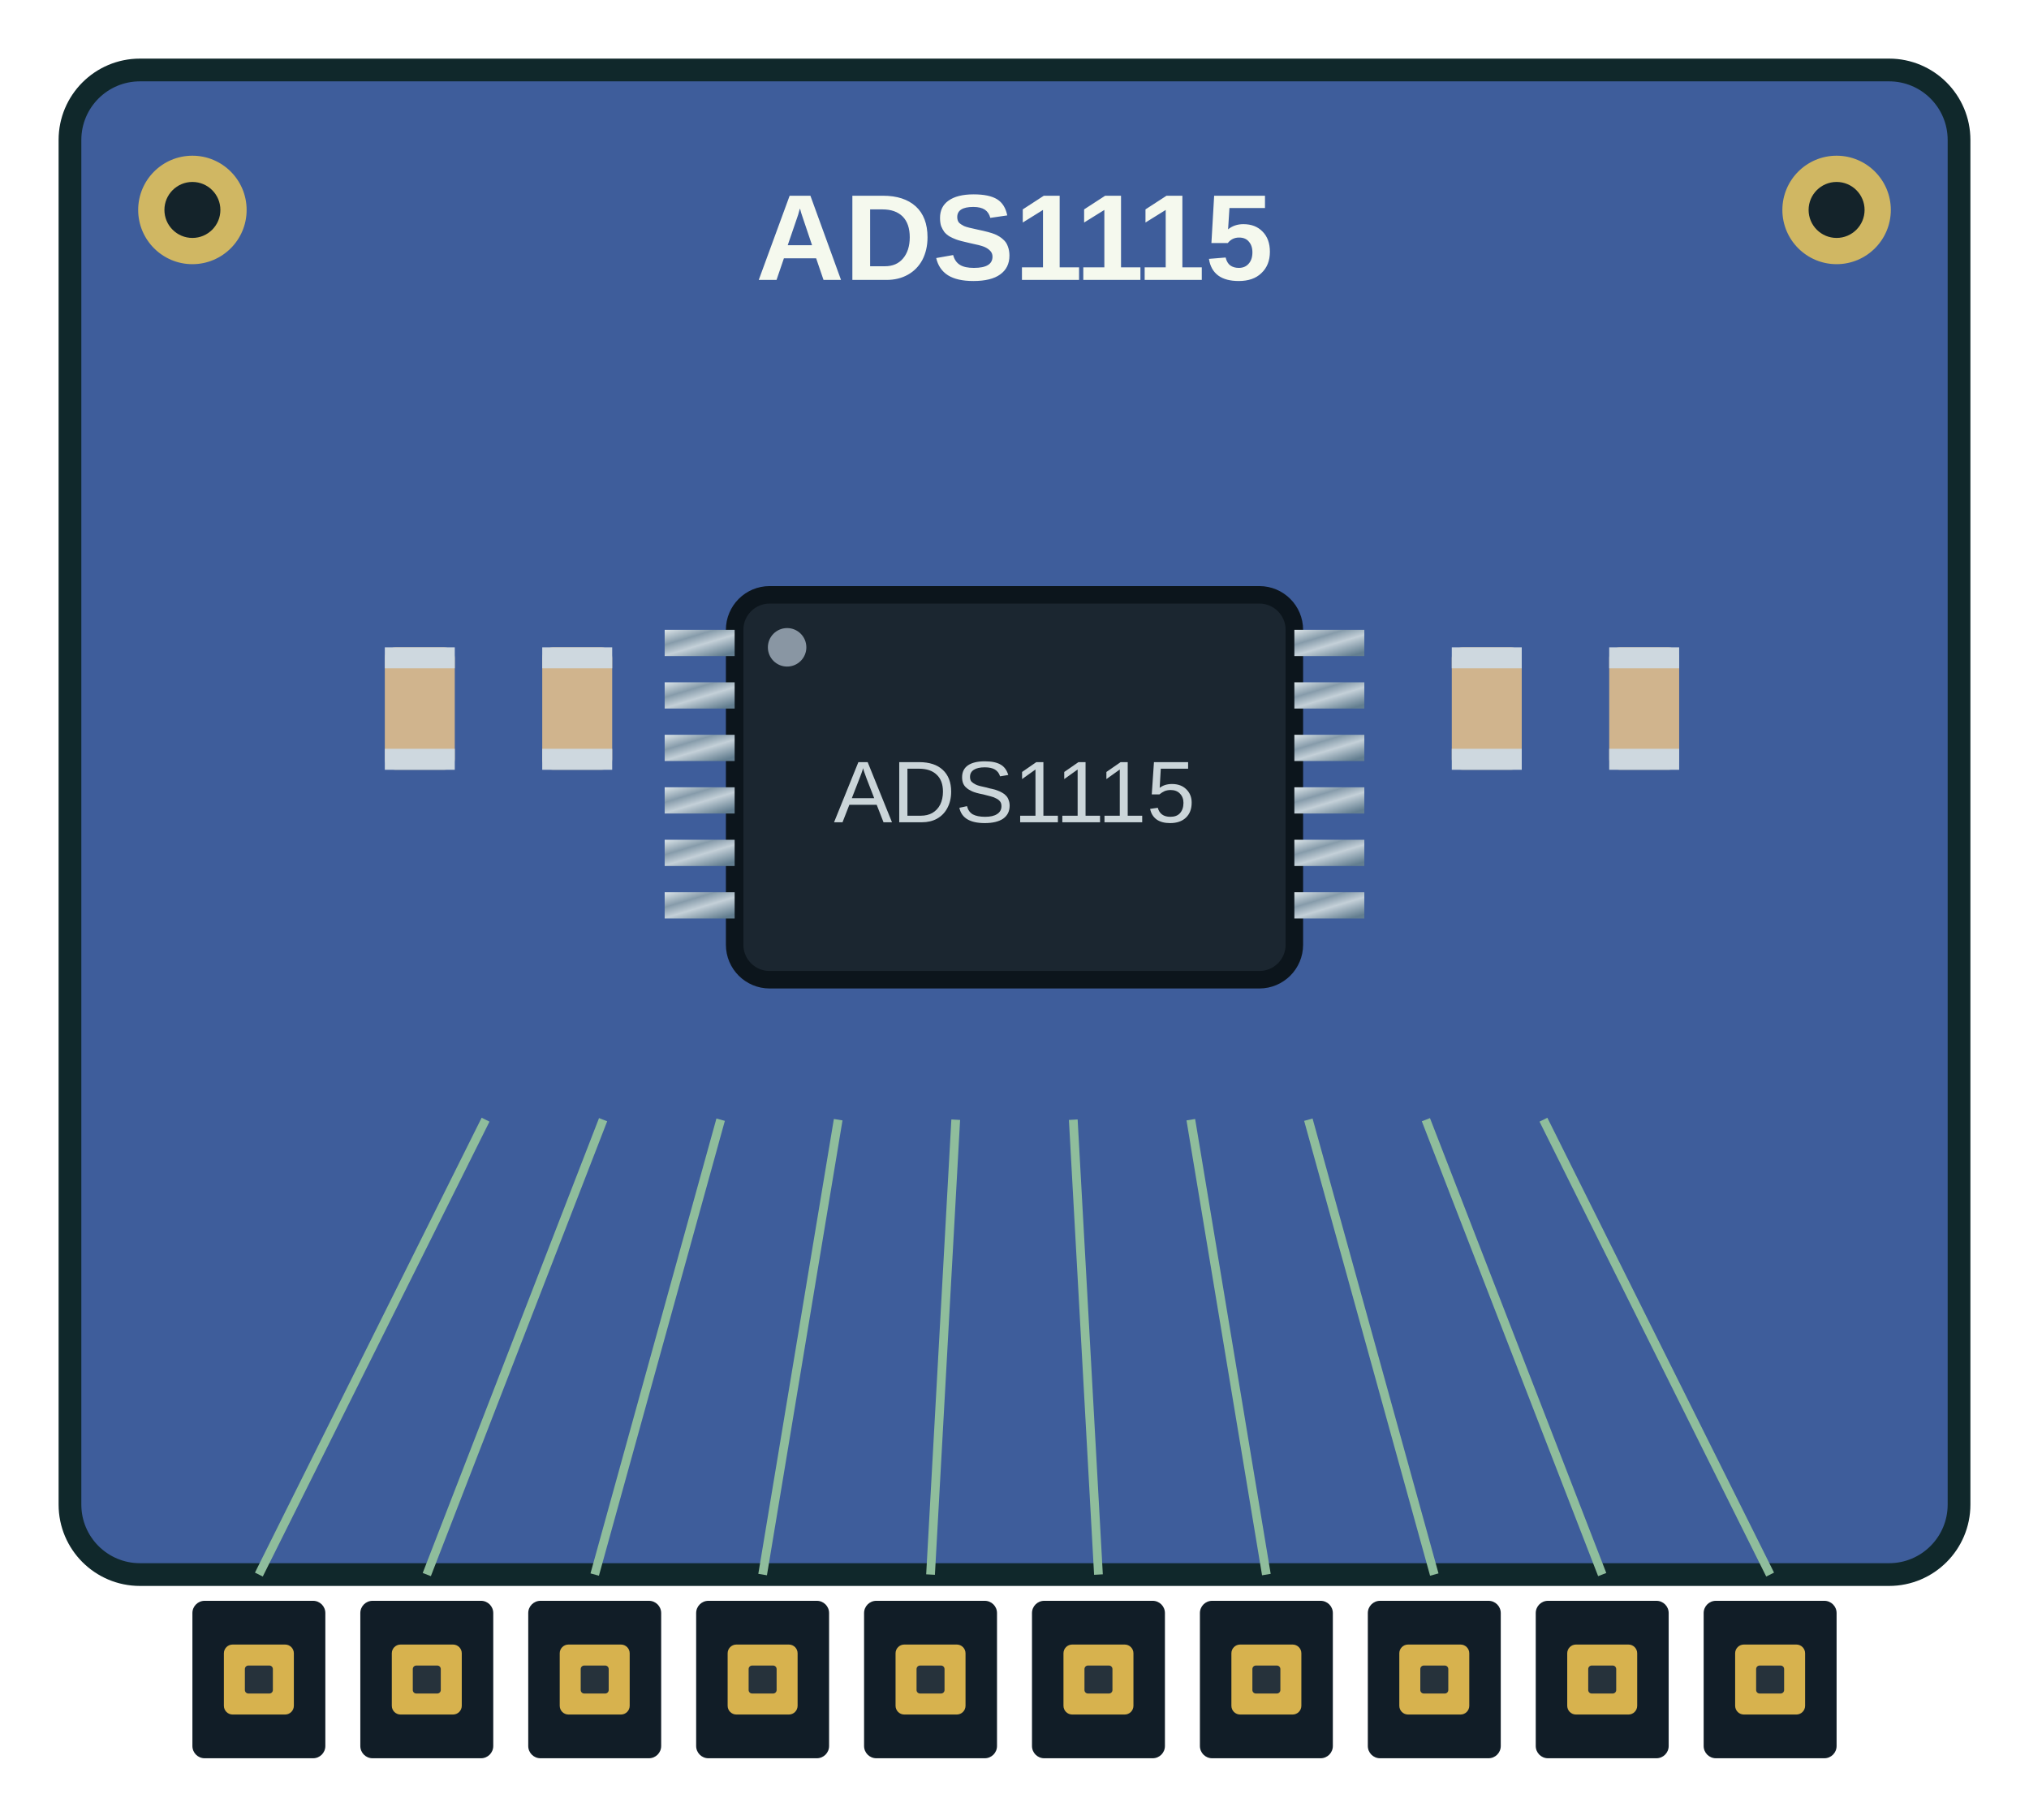
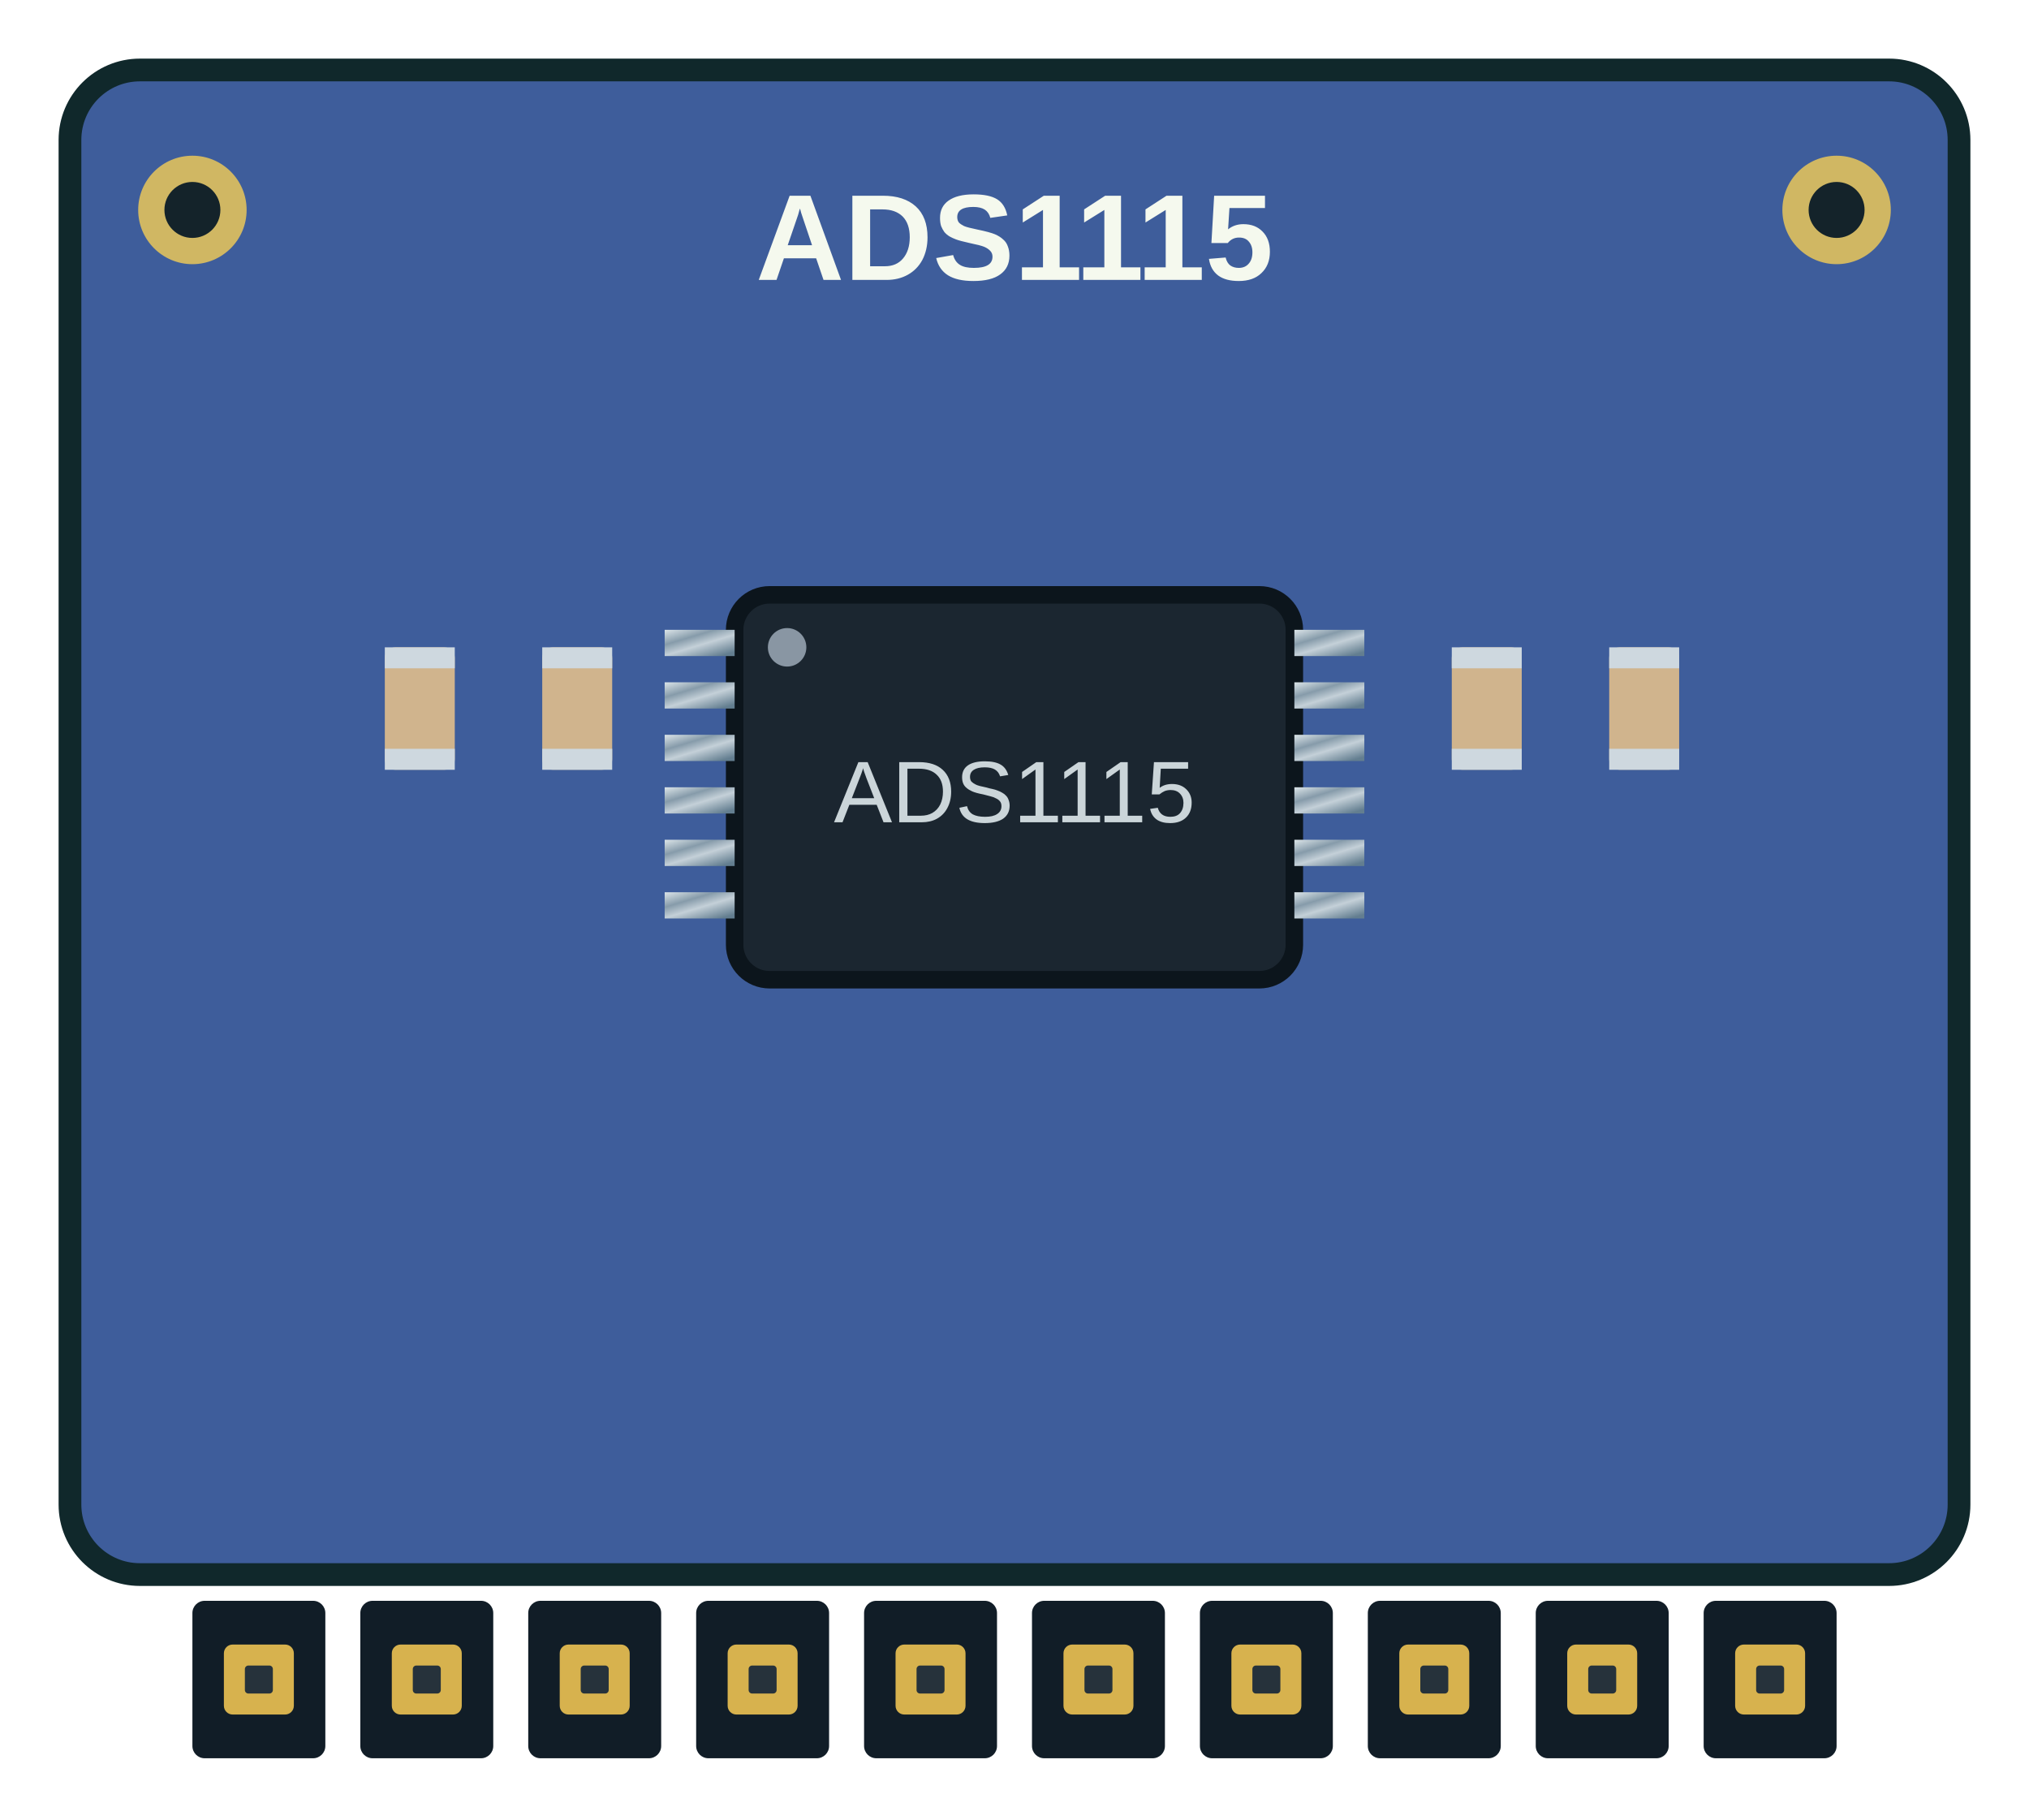
<svg xmlns="http://www.w3.org/2000/svg" width="116" height="104" viewBox="0 0 116 104">
  <defs>
    <linearGradient id="clear-epoxy" x2="1" y2=".2">
      <stop stop-color="#d6e9ec" stop-opacity=".8" />
      <stop offset=".35" stop-color="#eef9fc" stop-opacity=".55" />
      <stop offset=".7" stop-color="#a6c1cb" stop-opacity=".65" />
      <stop offset="1" stop-color="#607c8c" stop-opacity=".9" />
    </linearGradient>
    <linearGradient id="black-plastic" x2="1" y2="0">
      <stop stop-color="#131c23" />
      <stop offset=".4" stop-color="#46515b" />
      <stop offset="1" stop-color="#152029" />
    </linearGradient>
    <linearGradient id="metal" x2=".8" y2="1">
      <stop stop-color="#dce5e9" />
      <stop offset=".35" stop-color="#869baa" />
      <stop offset=".6" stop-color="#c4d0d8" />
      <stop offset="1" stop-color="#637e90" />
    </linearGradient>
    <linearGradient id="cap" x2=".3" y2="1">
      <stop stop-color="#748a99" />
      <stop offset="1" stop-color="#17232e" />
    </linearGradient>
    <linearGradient id="green" x2="0" y2="1">
      <stop stop-color="#28765c" />
      <stop offset="1" stop-color="#164c3b" />
    </linearGradient>
    <radialGradient id="lens" cx=".3" cy=".25">
      <stop stop-color="#f1fcff" />
      <stop offset=".35" stop-color="#b9dfed" stop-opacity=".9" />
      <stop offset="1" stop-color="#688f9d" stop-opacity=".8" />
    </radialGradient>
  </defs>
  <rect x="4" y="4" width="108" height="86" rx="4" fill="#3e5d9b" stroke="#10282b" stroke-width="1.3" />
  <circle cx="11" cy="12" r="3.1" fill="#d0b763" />
  <circle cx="11" cy="12" r="1.6" fill="#14232a" />
  <circle cx="105" cy="12" r="3.1" fill="#d0b763" />
  <circle cx="105" cy="12" r="1.6" fill="#14232a" />
-   <path d="M14.8 90L27.76 64" fill="none" stroke="#8fbd9c" stroke-width="0.5" />
-   <path d="M24.4 90L34.48 64" fill="none" stroke="#8fbd9c" stroke-width="0.5" />
-   <path d="M34 90L41.2 64" fill="none" stroke="#8fbd9c" stroke-width="0.5" />
-   <path d="M43.6 90L47.92 64" fill="none" stroke="#8fbd9c" stroke-width="0.5" />
-   <path d="M53.2 90L54.64 64" fill="none" stroke="#8fbd9c" stroke-width="0.5" />
-   <path d="M62.8 90L61.36 64" fill="none" stroke="#8fbd9c" stroke-width="0.5" />
-   <path d="M72.4 90L68.08 64" fill="none" stroke="#8fbd9c" stroke-width="0.5" />
-   <path d="M82 90L74.8 64" fill="none" stroke="#8fbd9c" stroke-width="0.5" />
-   <path d="M91.6 90L81.52 64" fill="none" stroke="#8fbd9c" stroke-width="0.5" />
-   <path d="M101.2 90L88.24 64" fill="none" stroke="#8fbd9c" stroke-width="0.5" />
  <g>
    <rect x="42" y="34" width="32" height="22" rx="2" fill="#1b2630" stroke="#0c151c" stroke-width="1" />
    <rect x="38" y="36" width="4" height="1.5" rx="0" fill="url(#metal)" />
    <rect x="74" y="36" width="4" height="1.5" rx="0" fill="url(#metal)" />
    <rect x="38" y="39" width="4" height="1.5" rx="0" fill="url(#metal)" />
    <rect x="74" y="39" width="4" height="1.5" rx="0" fill="url(#metal)" />
    <rect x="38" y="42" width="4" height="1.5" rx="0" fill="url(#metal)" />
    <rect x="74" y="42" width="4" height="1.5" rx="0" fill="url(#metal)" />
    <rect x="38" y="45" width="4" height="1.5" rx="0" fill="url(#metal)" />
    <rect x="74" y="45" width="4" height="1.5" rx="0" fill="url(#metal)" />
    <rect x="38" y="48" width="4" height="1.5" rx="0" fill="url(#metal)" />
    <rect x="74" y="48" width="4" height="1.5" rx="0" fill="url(#metal)" />
    <rect x="38" y="51" width="4" height="1.5" rx="0" fill="url(#metal)" />
    <rect x="74" y="51" width="4" height="1.5" rx="0" fill="url(#metal)" />
    <circle cx="45" cy="37" r="1.1" fill="#8996a3" />
    <text x="58" y="47" fill="#cbd5d9" font-family="Arial, sans-serif" font-size="5" text-anchor="middle">ADS1115</text>
    <rect x="22" y="37" width="4" height="7" rx="0.6" fill="#d0b48d" />
    <rect x="22" y="37" width="4" height="1.2" rx="0" fill="#ced8df" />
    <rect x="22" y="42.8" width="4" height="1.2" rx="0" fill="#ced8df" />
    <rect x="31" y="37" width="4" height="7" rx="0.6" fill="#d0b48d" />
    <rect x="31" y="37" width="4" height="1.2" rx="0" fill="#ced8df" />
    <rect x="31" y="42.8" width="4" height="1.2" rx="0" fill="#ced8df" />
    <rect x="83" y="37" width="4" height="7" rx="0.6" fill="#d0b48d" />
    <rect x="83" y="37" width="4" height="1.2" rx="0" fill="#ced8df" />
    <rect x="83" y="42.8" width="4" height="1.2" rx="0" fill="#ced8df" />
    <rect x="92" y="37" width="4" height="7" rx="0.6" fill="#d0b48d" />
    <rect x="92" y="37" width="4" height="1.2" rx="0" fill="#ced8df" />
    <rect x="92" y="42.8" width="4" height="1.2" rx="0" fill="#ced8df" />
  </g>
  <text x="58" y="16" fill="#f5f9ee" font-family="Arial, sans-serif" font-size="7" text-anchor="middle" font-weight="600">ADS1115</text>
  <g data-pin="VCC" data-x="14.800000000000004" data-y="96">
    <rect x="11" y="91.5" width="7.6" height="9" rx="0.7" fill="#111d27" />
    <rect x="12.8" y="94" width="4" height="4" rx="0.5" fill="#d7b24e" />
    <rect x="14" y="95.2" width="1.6" height="1.6" rx="0.2" fill="#26323b" />
  </g>
  <g data-pin="GND" data-x="24.4" data-y="96">
    <rect x="20.6" y="91.5" width="7.6" height="9" rx="0.7" fill="#111d27" />
    <rect x="22.4" y="94" width="4" height="4" rx="0.5" fill="#d7b24e" />
    <rect x="23.6" y="95.2" width="1.6" height="1.6" rx="0.2" fill="#26323b" />
  </g>
  <g data-pin="SDA" data-x="34" data-y="96">
    <rect x="30.2" y="91.5" width="7.6" height="9" rx="0.7" fill="#111d27" />
    <rect x="32" y="94" width="4" height="4" rx="0.5" fill="#d7b24e" />
    <rect x="33.2" y="95.2" width="1.6" height="1.6" rx="0.2" fill="#26323b" />
  </g>
  <g data-pin="SCL" data-x="43.6" data-y="96">
    <rect x="39.8" y="91.5" width="7.6" height="9" rx="0.7" fill="#111d27" />
    <rect x="41.6" y="94" width="4" height="4" rx="0.5" fill="#d7b24e" />
    <rect x="42.8" y="95.2" width="1.6" height="1.6" rx="0.2" fill="#26323b" />
  </g>
  <g data-pin="ADDR" data-x="53.2" data-y="96">
    <rect x="49.4" y="91.5" width="7.6" height="9" rx="0.7" fill="#111d27" />
    <rect x="51.2" y="94" width="4" height="4" rx="0.5" fill="#d7b24e" />
    <rect x="52.4" y="95.2" width="1.6" height="1.6" rx="0.2" fill="#26323b" />
  </g>
  <g data-pin="ALERT" data-x="62.8" data-y="96">
    <rect x="59" y="91.5" width="7.6" height="9" rx="0.7" fill="#111d27" />
    <rect x="60.8" y="94" width="4" height="4" rx="0.5" fill="#d7b24e" />
    <rect x="62" y="95.2" width="1.6" height="1.6" rx="0.2" fill="#26323b" />
  </g>
  <g data-pin="A0" data-x="72.4" data-y="96">
    <rect x="68.6" y="91.5" width="7.6" height="9" rx="0.7" fill="#111d27" />
    <rect x="70.4" y="94" width="4" height="4" rx="0.5" fill="#d7b24e" />
    <rect x="71.6" y="95.2" width="1.6" height="1.6" rx="0.2" fill="#26323b" />
  </g>
  <g data-pin="A1" data-x="82" data-y="96">
    <rect x="78.2" y="91.5" width="7.6" height="9" rx="0.7" fill="#111d27" />
    <rect x="80" y="94" width="4" height="4" rx="0.5" fill="#d7b24e" />
    <rect x="81.2" y="95.2" width="1.6" height="1.6" rx="0.2" fill="#26323b" />
  </g>
  <g data-pin="A2" data-x="91.6" data-y="96">
    <rect x="87.8" y="91.5" width="7.6" height="9" rx="0.7" fill="#111d27" />
    <rect x="89.6" y="94" width="4" height="4" rx="0.5" fill="#d7b24e" />
    <rect x="90.8" y="95.2" width="1.6" height="1.6" rx="0.2" fill="#26323b" />
  </g>
  <g data-pin="A3" data-x="101.19999999999999" data-y="96">
    <rect x="97.4" y="91.5" width="7.6" height="9" rx="0.7" fill="#111d27" />
    <rect x="99.2" y="94" width="4" height="4" rx="0.5" fill="#d7b24e" />
    <rect x="100.4" y="95.2" width="1.6" height="1.6" rx="0.2" fill="#26323b" />
  </g>
</svg>
